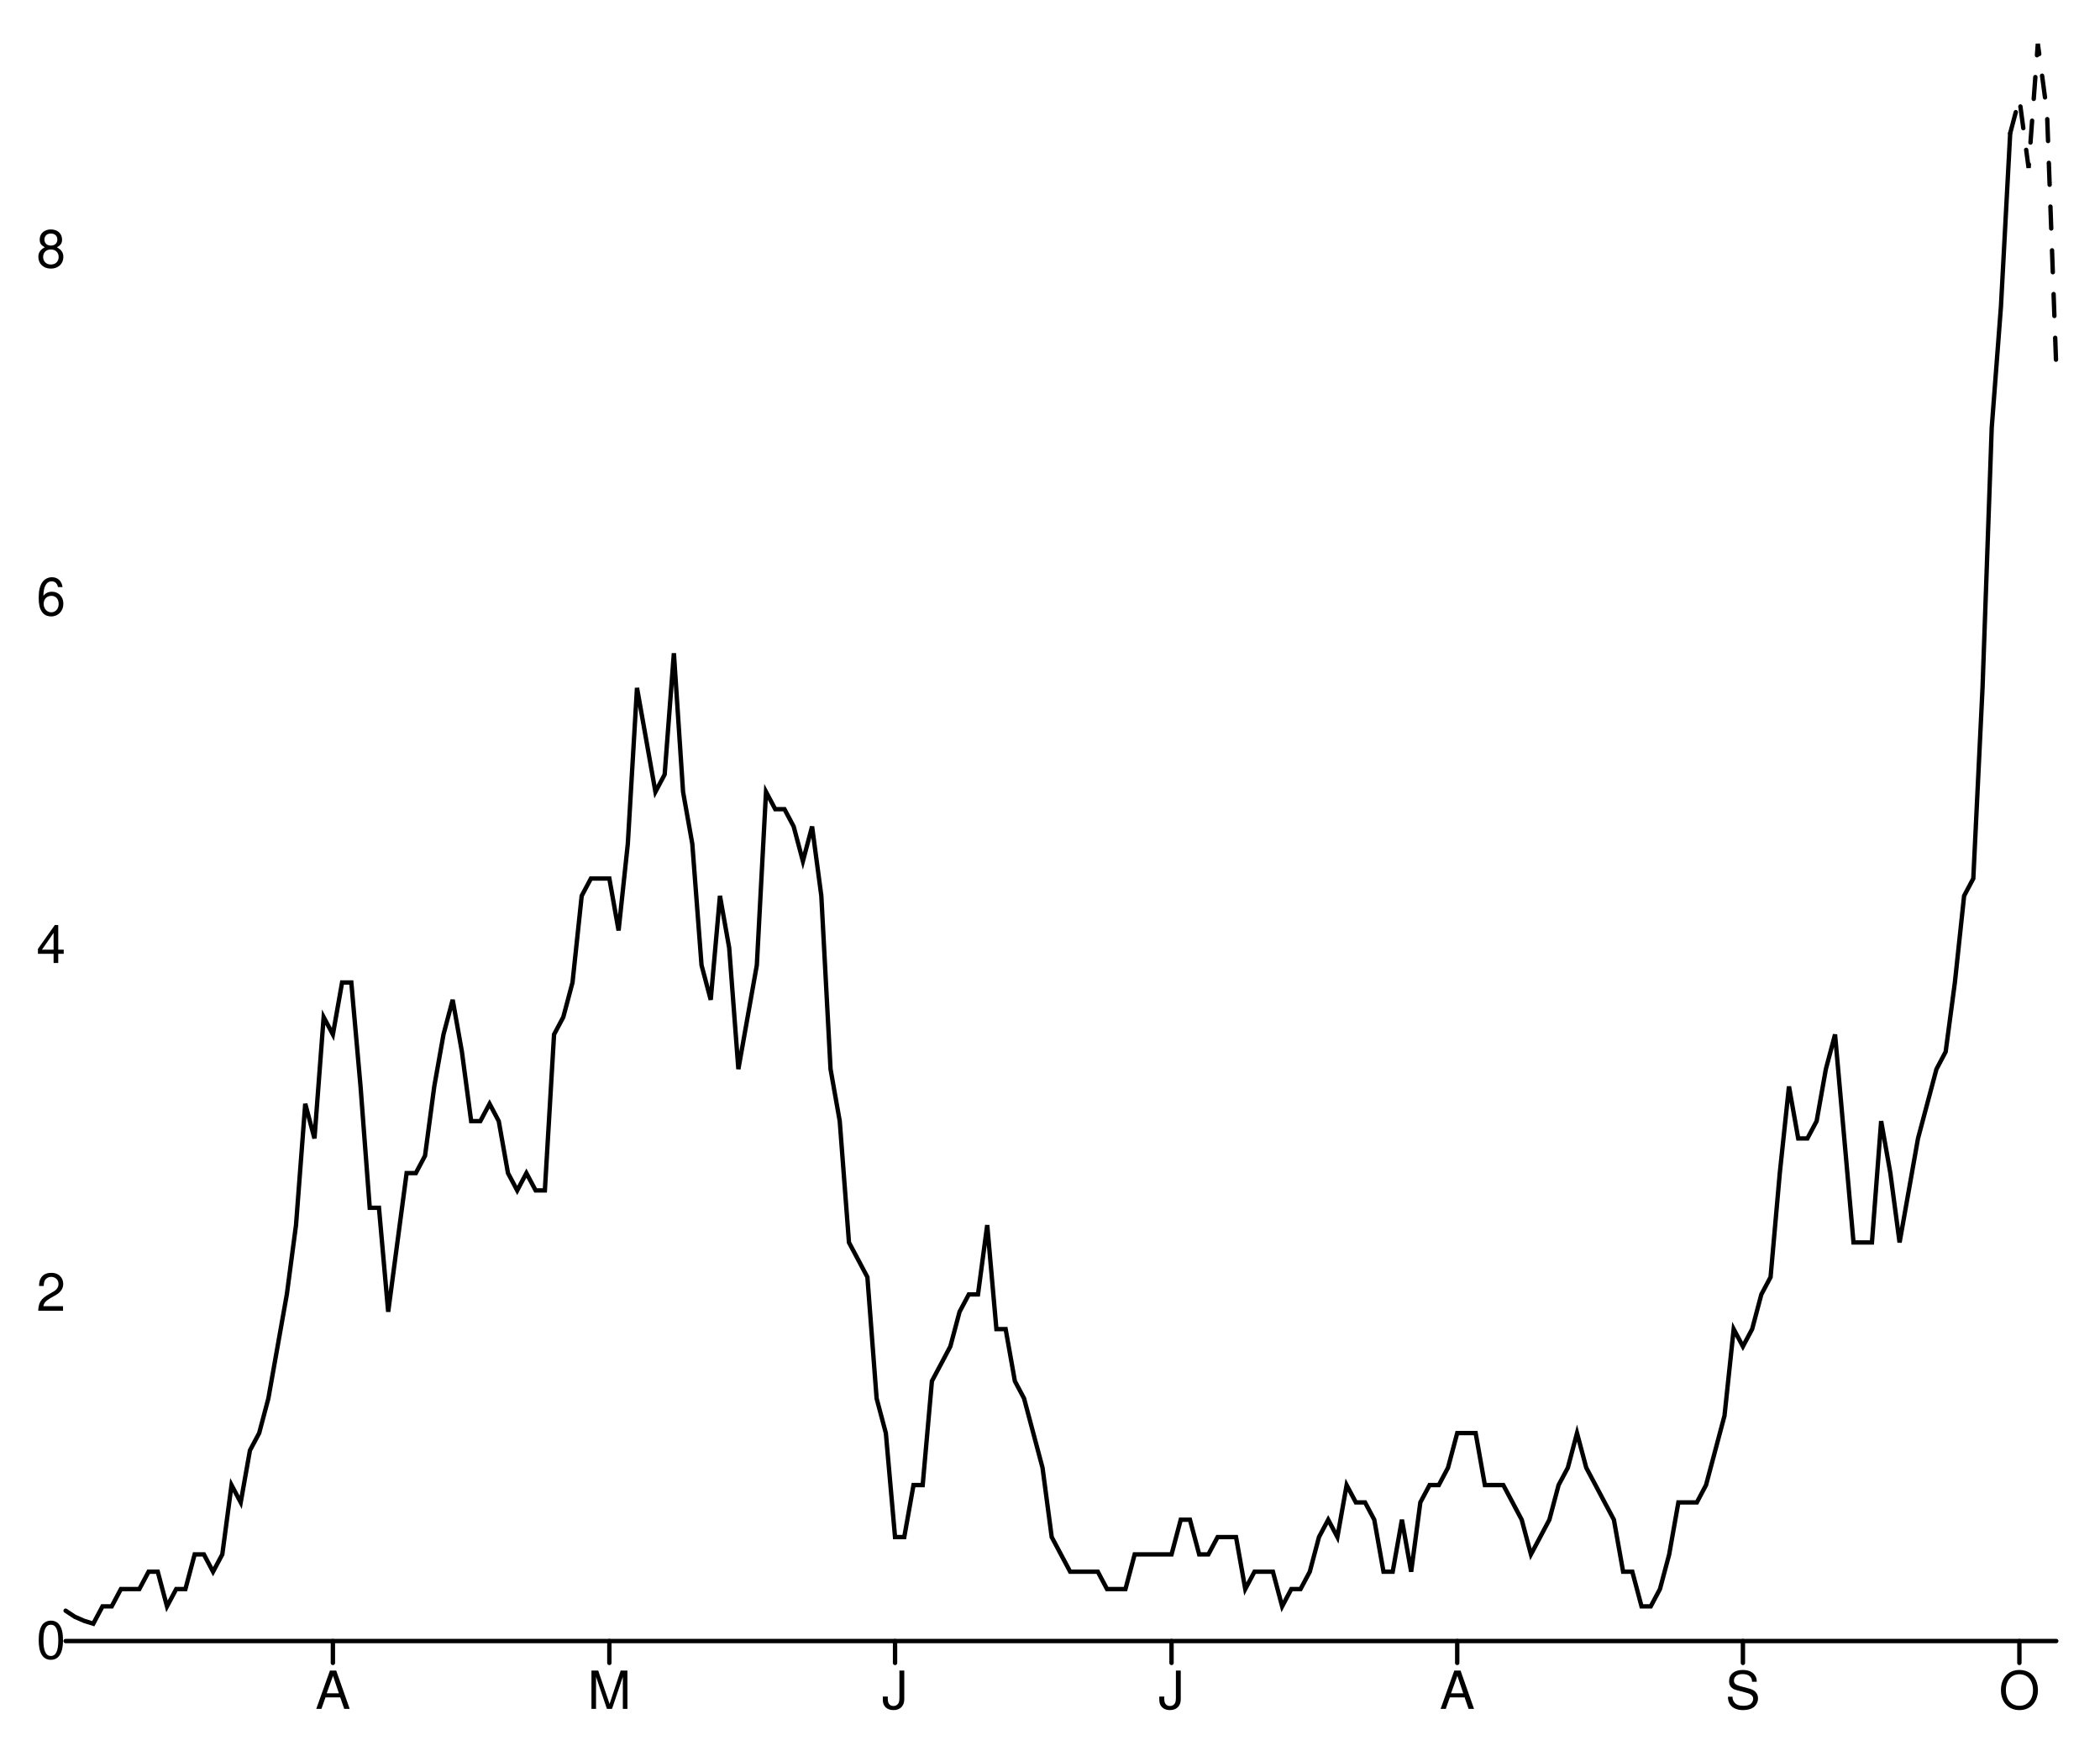
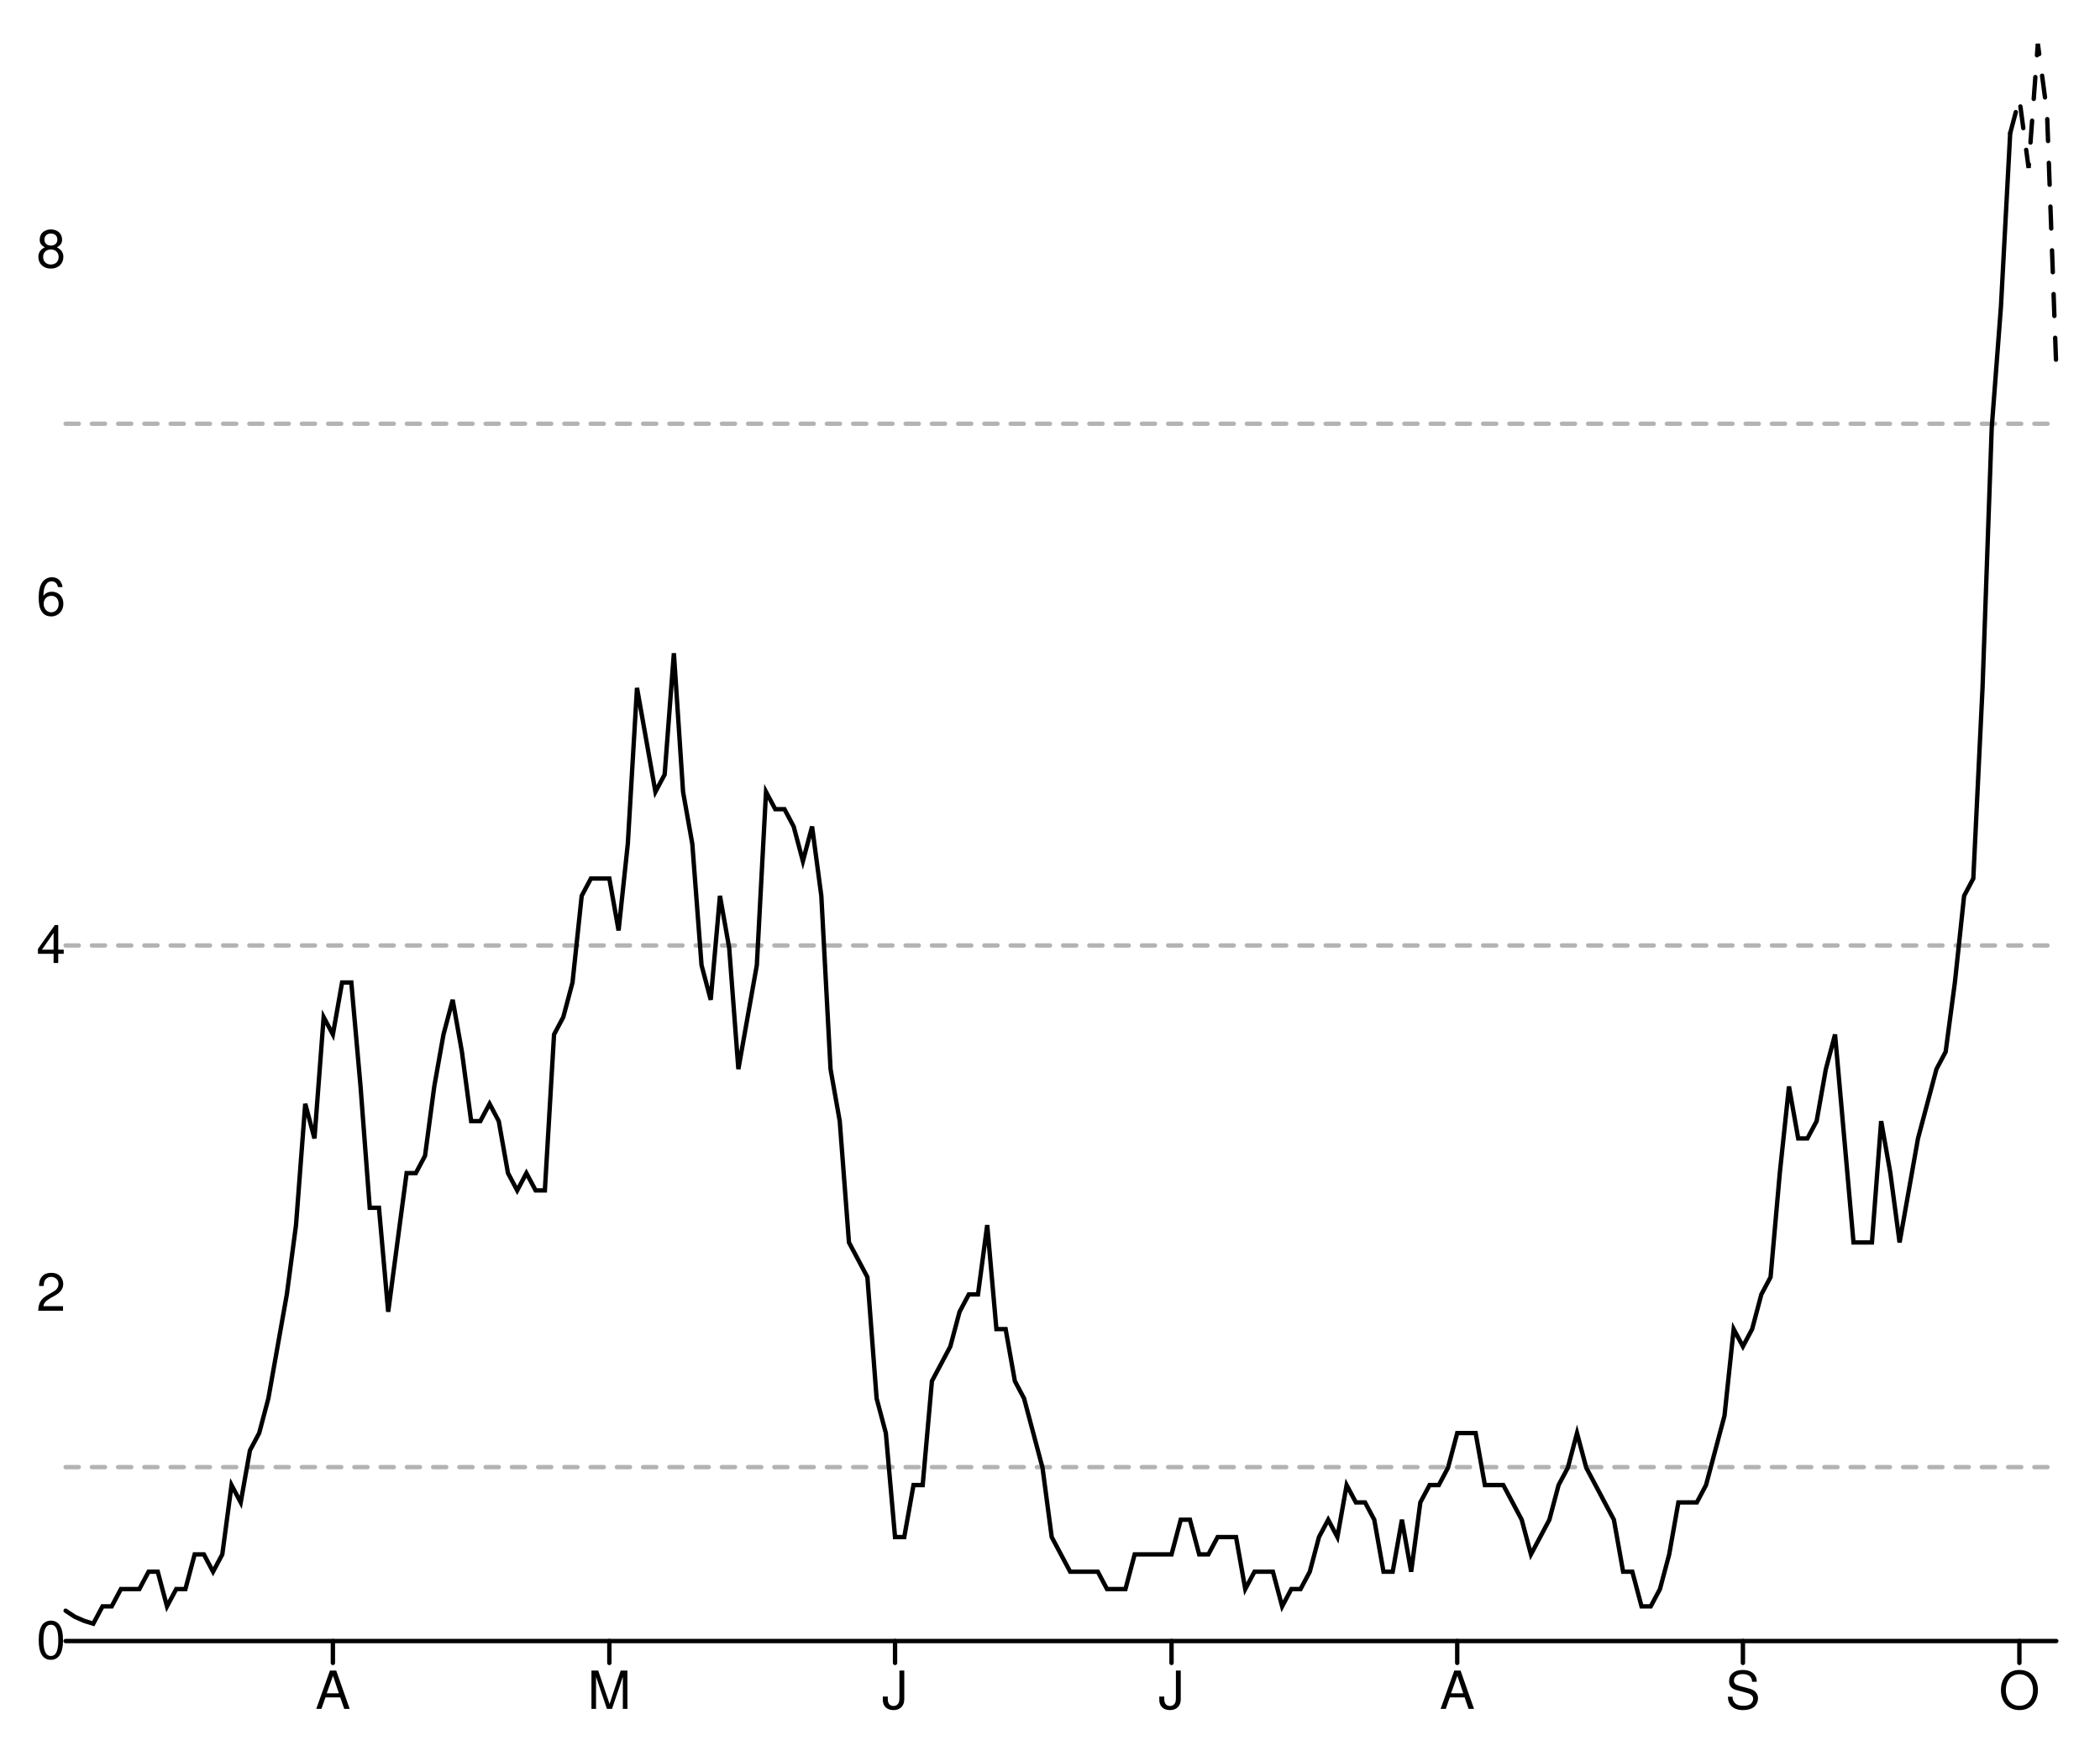
<svg xmlns="http://www.w3.org/2000/svg" width="480" height="400" viewBox="0 0 480 400" style="overflow:display" preserveAspectRatio="xMinYMin meet" overflow="visible">
  <defs>
    <style>
	.data-series path.line { fill-opacity: 0; stroke: black; }
	.data-series path.line.dotted { stroke-dasharray: 12 20 }
	.data-series circle { display: none; }
	.data-series:hover path.line, .data-series.on path.line { stroke-width: 1; }
	.data-series:hover circle, .data-series.on circle { display: inline; }
	.data-series circle:hover, .data-series circle.on { r: 1px!important; }
	.graph-grid { font-family: "Helvetica Neue",Helvetica,Arial,"Lucida Grande",sans-serif; }
	.graph-grid line { stroke: black; stroke-width: 1; stroke-linecap: round; }
	.graph-grid.graph-grid-x text { text-anchor: middle; dominant-baseline: hanging; transform: translateY(10px); }
	.graph-grid.graph-grid-y text { text-anchor: end; dominant-baseline: middle; transform: translateX(-10px); }
	</style>
  </defs>
  <g class="graph-grid graph-grid-y">
    <line x1="15" y1="375" x2="470" y2="375" data-left="15" />
    <text x="25" y="375" text-anchor="end">0</text>
    <text x="25" y="295.524" text-anchor="end">2</text>
    <text x="25" y="216.048" text-anchor="end">4</text>
    <text x="25" y="136.572" text-anchor="end">6</text>
    <text x="25" y="57.096" text-anchor="end">8</text>
    <text style="text-anchor:middle;dominant-baseline:hanging;font-weight:bold;transform: translateY(192.5px) rotate(-90deg);" />
  </g>
  <g class="graph-grid graph-grid-x">
    <line class="tick" x1="76.088" y1="375" x2="76.088" y2="380" />
    <text x="76.088" y="375" text-anchor="middle">A</text>
    <line class="tick" x1="139.282" y1="375" x2="139.282" y2="380" />
    <text x="139.282" y="375" text-anchor="middle">M</text>
    <line class="tick" x1="204.583" y1="375" x2="204.583" y2="380" />
    <text x="204.583" y="375" text-anchor="middle">J</text>
    <line class="tick" x1="267.778" y1="375" x2="267.778" y2="380" />
    <text x="267.778" y="375" text-anchor="middle">J</text>
    <line class="tick" x1="333.079" y1="375" x2="333.079" y2="380" />
    <text x="333.079" y="375" text-anchor="middle">A</text>
    <line class="tick" x1="398.38" y1="375" x2="398.38" y2="380" />
    <text x="398.38" y="375" text-anchor="middle">S</text>
    <line class="tick" x1="461.574" y1="375" x2="461.574" y2="380" />
    <text x="461.574" y="375" text-anchor="middle">O</text>
    <text style="text-anchor:middle;dominant-baseline:hanging;font-weight:bold;transform: translateY(192.5px) rotate(-90deg);" />
  </g>
+   <g data-series="widespread" class="data-series">
+     <path d="M 15.00,96.83L 470.00,96.83" id="E07000141-level-0" class="line" stroke-width="1" stroke-linecap="round" stroke-dasharray="3,3" fill-opacity="0.3" opacity="0.3" />
+   </g>
+   <g data-series="substantial" class="data-series">
+     <path d="M 15.00,216.05L 470.00,216.05" id="E07000141-level-1" class="line" stroke-width="1" stroke-linecap="round" stroke-dasharray="3,3" fill-opacity="0.3" opacity="0.3" />
+   </g>
+   <g data-series="moderate" class="data-series">
+     <path d="M 15.00,335.26L 470.00,335.26" id="E07000141-level-2" class="line" stroke-width="1" stroke-linecap="round" stroke-dasharray="3,3" fill-opacity="0.3" opacity="0.3" />
+   </g>
  <g data-series="new-cases" class="data-series">
    <path d="M 15.00,368.07L 17.11,369.46L 19.21,370.38L 21.32,371.04L 23.43,367.08L 25.53,367.08L 27.64,363.12L 29.75,363.12L 31.85,363.12L 33.96,359.16L 36.06,359.16L 38.17,367.08L 40.28,363.12L 42.38,363.12L 44.49,355.20L 46.60,355.20L 48.70,359.16L 50.81,355.20L 52.92,339.36L 55.02,343.32L 57.13,331.44L 59.24,327.48L 61.34,319.56L 63.45,307.68L 65.56,295.80L 67.66,279.95L 69.77,252.23L 71.88,260.15L 73.98,232.43L 76.09,236.39L 78.19,224.51L 80.30,224.51L 82.41,248.27L 84.51,275.99L 86.62,275.99L 88.73,299.76L 90.83,283.92L 92.94,268.07L 95.05,268.07L 97.15,264.11L 99.26,248.27L 101.37,236.39L 103.47,228.47L 105.58,240.35L 107.69,256.19L 109.79,256.19L 111.90,252.23L 114.00,256.19L 116.11,268.07L 118.22,272.03L 120.32,268.07L 122.43,272.03L 124.54,272.03L 126.64,236.39L 128.75,232.43L 130.86,224.51L 132.96,204.71L 135.07,200.75L 137.18,200.75L 139.28,200.75L 141.39,212.63L 143.50,192.83L 145.60,157.19L 147.71,169.07L 149.81,180.95L 151.92,176.99L 154.03,149.27L 156.13,180.95L 158.24,192.83L 160.35,220.55L 162.45,228.47L 164.56,204.71L 166.67,216.59L 168.77,244.31L 170.88,232.43L 172.99,220.55L 175.09,180.95L 177.20,184.91L 179.31,184.91L 181.41,188.87L 183.52,196.79L 185.62,188.87L 187.73,204.71L 189.84,244.31L 191.94,256.19L 194.05,283.92L 196.16,287.88L 198.26,291.84L 200.37,319.56L 202.48,327.48L 204.58,351.24L 206.69,351.24L 208.80,339.36L 210.90,339.36L 213.01,315.60L 215.12,311.64L 217.22,307.68L 219.33,299.76L 221.44,295.80L 223.54,295.80L 225.65,279.95L 227.75,303.72L 229.86,303.72L 231.97,315.60L 234.07,319.56L 236.18,327.48L 238.29,335.40L 240.39,351.24L 242.50,355.20L 244.61,359.16L 246.71,359.16L 248.82,359.16L 250.93,359.16L 253.03,363.12L 255.14,363.12L 257.25,363.12L 259.35,355.20L 261.46,355.20L 263.56,355.20L 265.67,355.20L 267.78,355.20L 269.88,347.28L 271.99,347.28L 274.10,355.20L 276.20,355.20L 278.31,351.24L 280.42,351.24L 282.52,351.24L 284.63,363.12L 286.74,359.16L 288.84,359.16L 290.95,359.16L 293.06,367.08L 295.16,363.12L 297.27,363.12L 299.38,359.16L 301.48,351.24L 303.59,347.28L 305.69,351.24L 307.80,339.36L 309.91,343.32L 312.01,343.32L 314.12,347.28L 316.23,359.16L 318.33,359.16L 320.44,347.28L 322.55,359.16L 324.65,343.32L 326.76,339.36L 328.87,339.36L 330.97,335.40L 333.08,327.48L 335.19,327.48L 337.29,327.48L 339.40,339.36L 341.50,339.36L 343.61,339.36L 345.72,343.32L 347.82,347.28L 349.93,355.20L 352.04,351.24L 354.14,347.28L 356.25,339.36L 358.36,335.40L 360.46,327.48L 362.57,335.40L 364.68,339.36L 366.78,343.32L 368.89,347.28L 371.00,359.16L 373.10,359.16L 375.21,367.08L 377.31,367.08L 379.42,363.12L 381.53,355.20L 383.63,343.32L 385.74,343.32L 387.85,343.32L 389.95,339.36L 392.06,331.44L 394.17,323.52L 396.27,303.72L 398.38,307.68L 400.49,303.72L 402.59,295.80L 404.70,291.84L 406.81,268.07L 408.91,248.27L 411.02,260.15L 413.12,260.15L 415.23,256.19L 417.34,244.31L 419.44,236.39L 421.55,260.15L 423.66,283.92L 425.76,283.92L 427.87,283.92L 429.98,256.19L 432.08,268.07L 434.19,283.92L 436.30,272.03L 438.40,260.15L 440.51,252.23L 442.62,244.31L 444.72,240.35L 446.83,224.51L 448.94,204.71L 451.04,200.75L 453.15,157.19L 455.25,97.78L 457.36,70.06L 459.47,30.46" id="New cases" class="line" stroke-width="1" stroke-linecap="round" />
  </g>
-   <g data-series="new-cases" class="data-series">
-     <path d="M 459.47,30.46L 461.57,22.54L 463.68,38.38L 465.79,10.00L 467.89,25.71L 470.00,83.92" id="New cases" class="line" stroke-width="1" stroke-linecap="round" stroke-dasharray="5,5" />
+   <g data-series="recent-cases" class="data-series">
+     <path d="M 459.47,30.46L 461.57,22.54L 463.68,38.38L 465.79,10.00L 467.89,25.71L 470.00,83.92" id="Recent cases" class="line" stroke-width="1" stroke-linecap="round" stroke-dasharray="5,5" />
  </g>
</svg>
